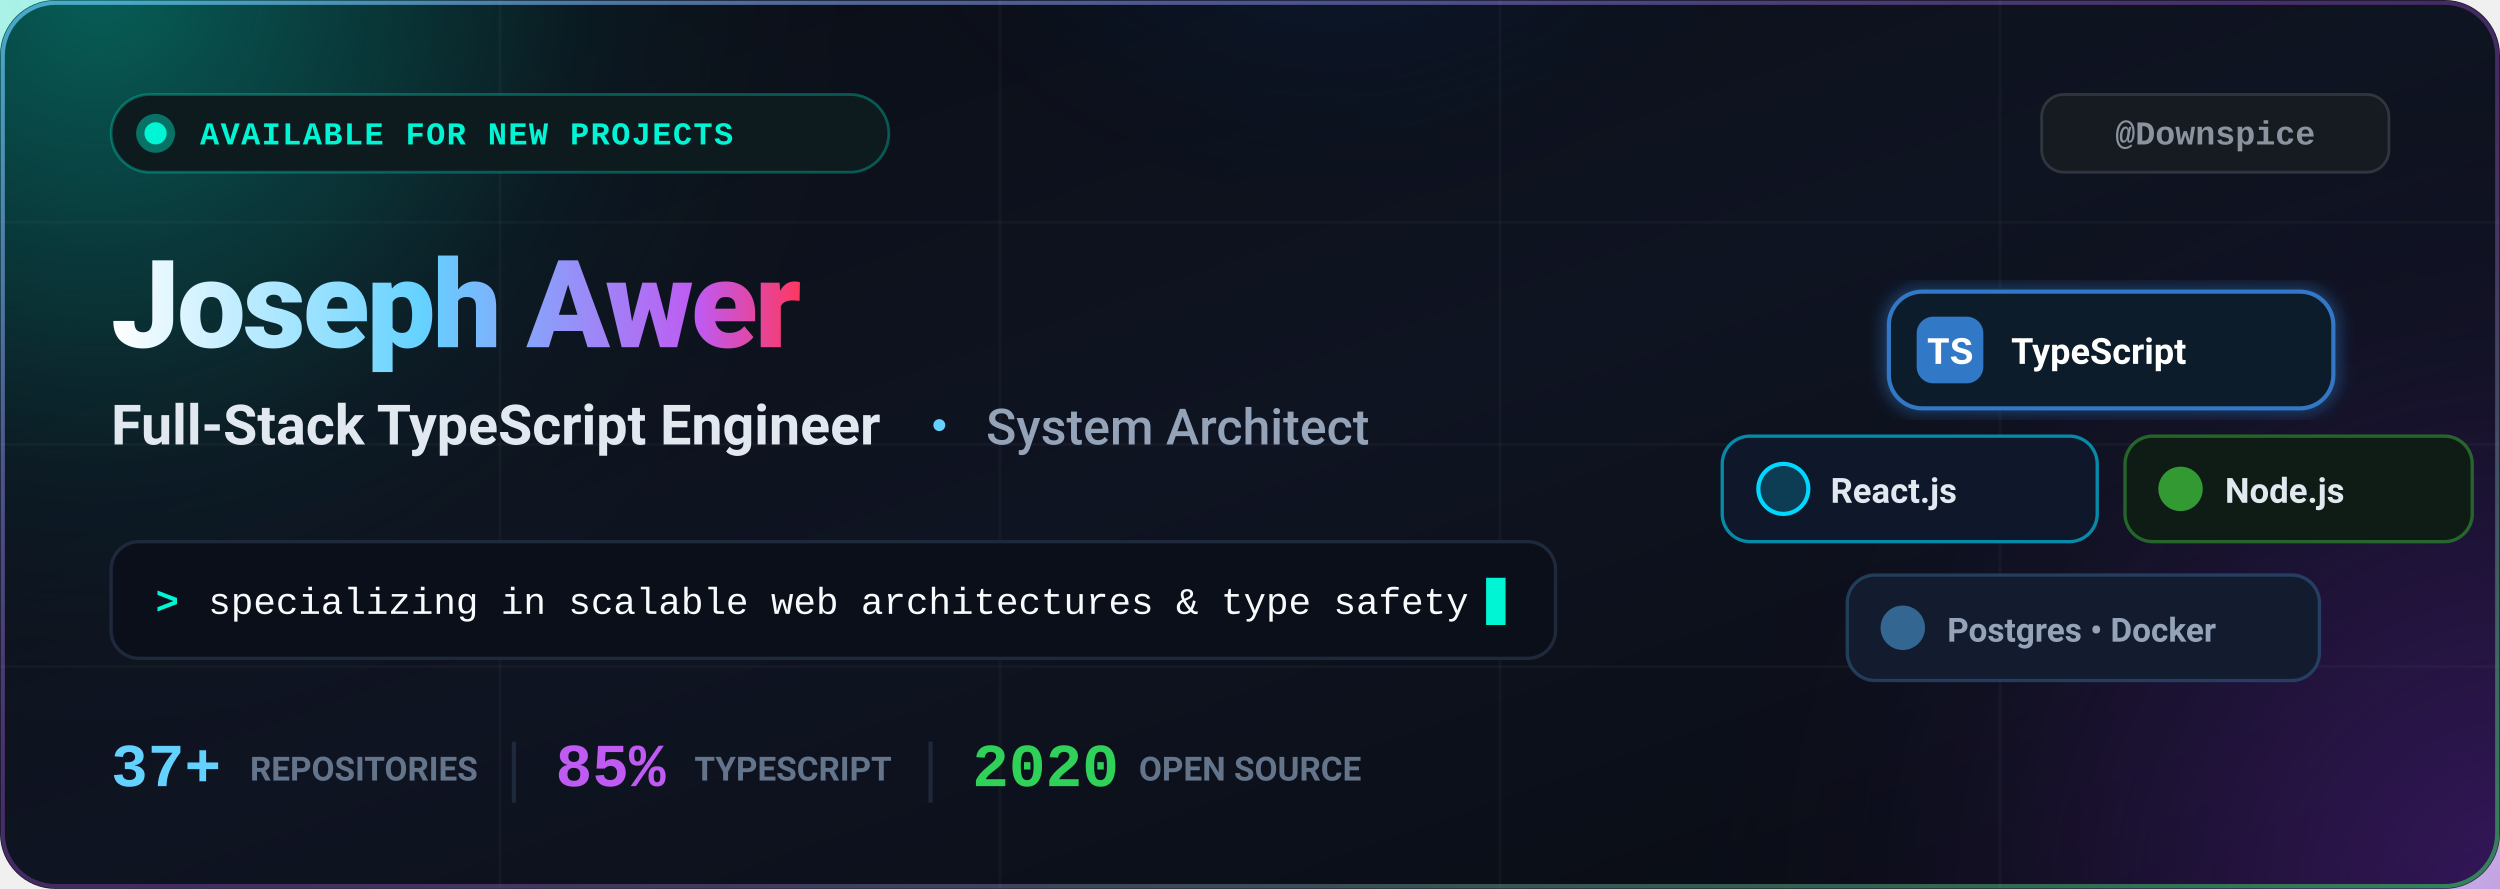
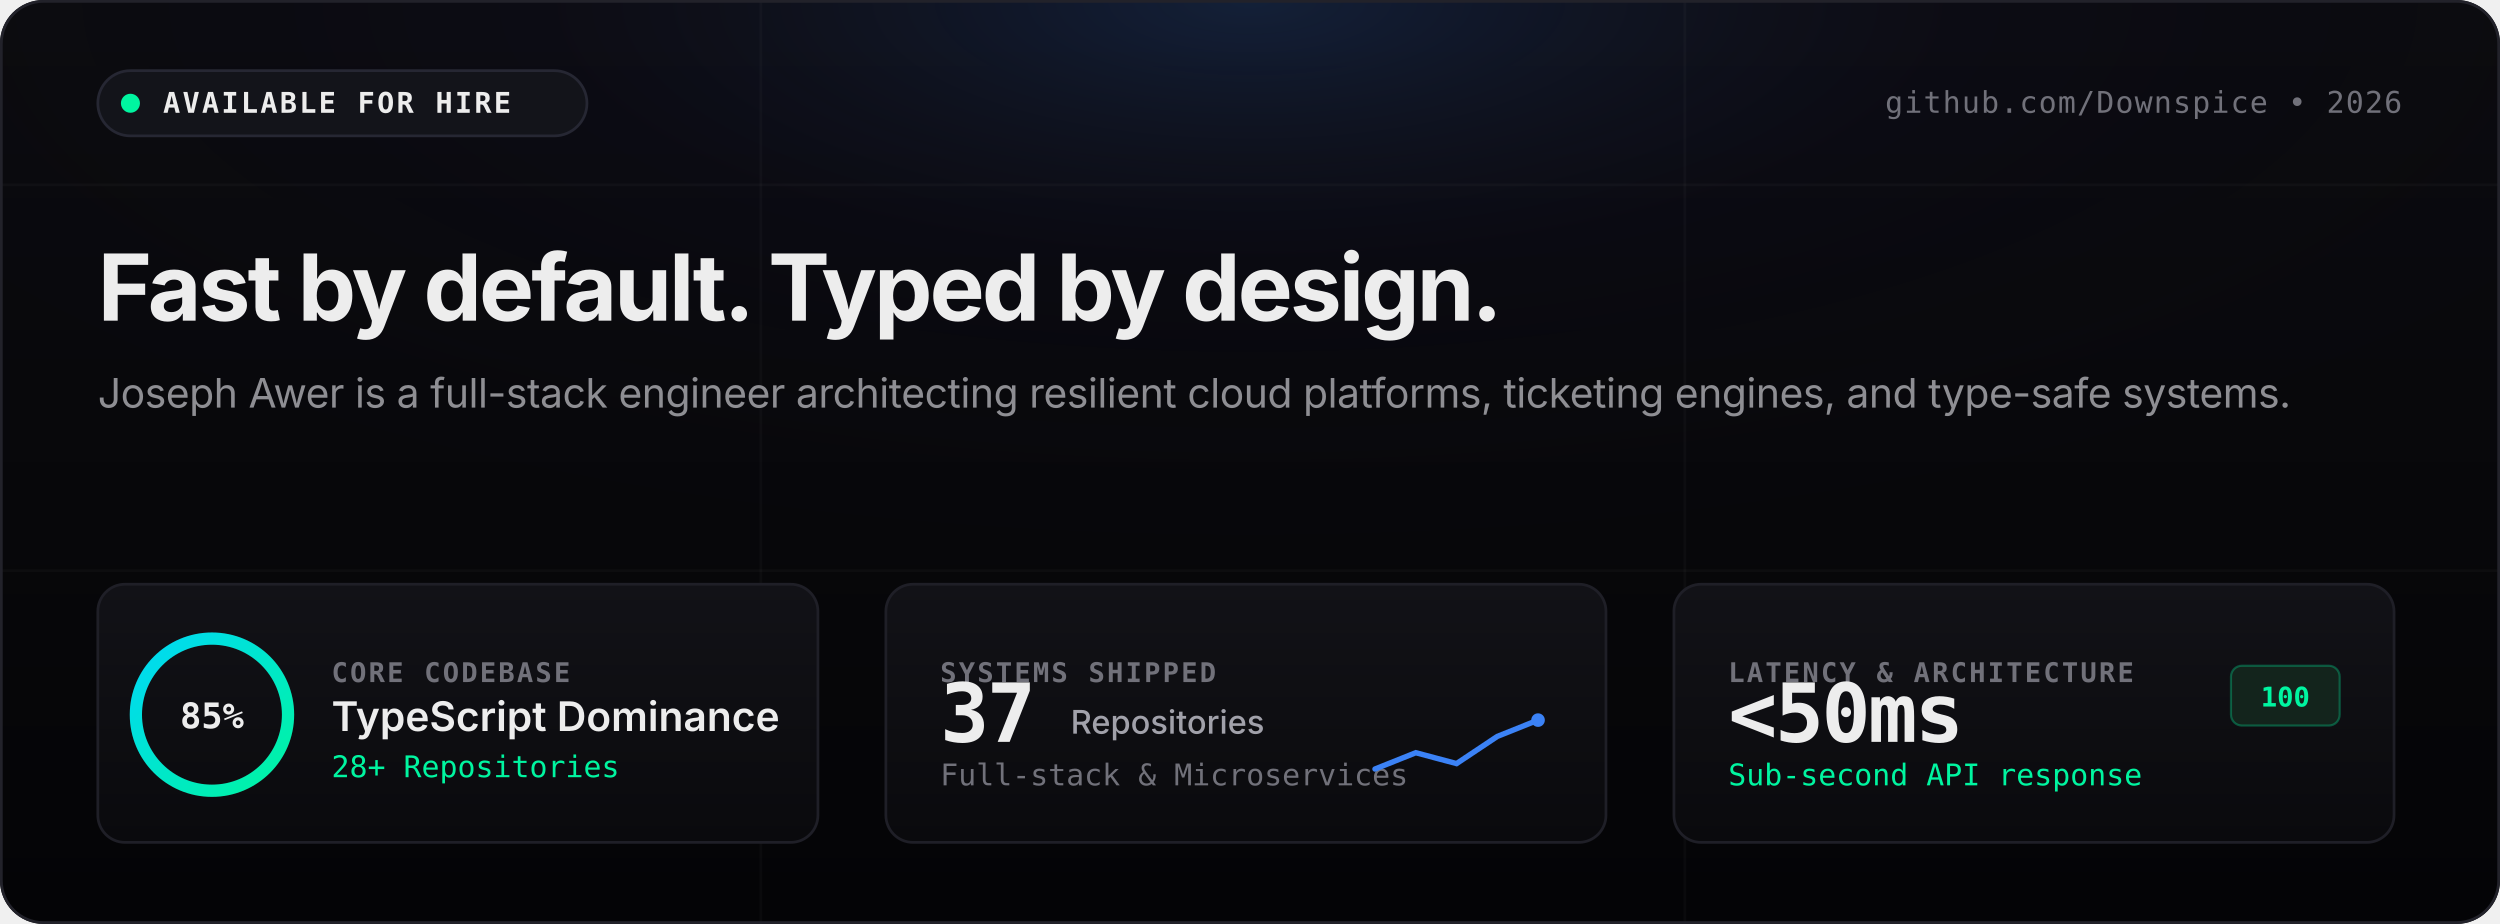
- <svg xmlns="http://www.w3.org/2000/svg" viewBox="0 0 900 320" width="100%" height="100%">
+ <svg xmlns="http://www.w3.org/2000/svg" viewBox="0 0 920 340" width="100%" height="100%">
  <defs>
-     <linearGradient id="bgGrad" x1="0%" y1="0%" x2="100%" y2="100%">
-       <stop offset="0%" stop-color="#0a0d14" />
-       <stop offset="50%" stop-color="#0f1422" />
-       <stop offset="100%" stop-color="#080b11" />
+     <linearGradient id="framerBg" x1="0%" y1="0%" x2="0%" y2="100%">
+       <stop offset="0%" stop-color="#0b0b0f" />
+       <stop offset="100%" stop-color="#040406" />
    </linearGradient>
-     <radialGradient id="auroraCyan" cx="20%" cy="30%" r="60%">
-       <stop offset="0%" stop-color="#00f5d4" stop-opacity="0.35" />
-       <stop offset="60%" stop-color="#00f5d4" stop-opacity="0.05" />
+     <radialGradient id="topGlow" cx="50%" cy="0%" r="70%">
+       <stop offset="0%" stop-color="#3b82f6" stop-opacity="0.18" />
+       <stop offset="40%" stop-color="#1e1b4b" stop-opacity="0.08" />
      <stop offset="100%" stop-color="#000000" stop-opacity="0" />
    </radialGradient>
-     <radialGradient id="auroraPurple" cx="80%" cy="70%" r="60%">
-       <stop offset="0%" stop-color="#7928ca" stop-opacity="0.4" />
-       <stop offset="60%" stop-color="#7928ca" stop-opacity="0.08" />
-       <stop offset="100%" stop-color="#000000" stop-opacity="0" />
-     </radialGradient>
-     <radialGradient id="auroraBlue" cx="50%" cy="10%" r="50%">
-       <stop offset="0%" stop-color="#0070f3" stop-opacity="0.3" />
-       <stop offset="100%" stop-color="#000000" stop-opacity="0" />
-     </radialGradient>
-     <linearGradient id="nameGrad" x1="0%" y1="0%" x2="100%" y2="0%">
-       <stop offset="0%" stop-color="#ffffff" />
-       <stop offset="45%" stop-color="#64d2ff" />
-       <stop offset="85%" stop-color="#bf5af2" />
-       <stop offset="100%" stop-color="#ff375f" />
+     <linearGradient id="topEdgeHighlight" x1="0%" y1="0%" x2="100%" y2="0%">
+       <stop offset="0%" stop-color="#ffffff" stop-opacity="0.05" />
+       <stop offset="50%" stop-color="#ffffff" stop-opacity="0.3" />
+       <stop offset="100%" stop-color="#ffffff" stop-opacity="0.05" />
    </linearGradient>
-     <linearGradient id="badgeGrad" x1="0%" y1="0%" x2="100%" y2="100%">
-       <stop offset="0%" stop-color="#1f293d" />
-       <stop offset="100%" stop-color="#131b2e" />
+     <linearGradient id="metricCardBg" x1="0%" y1="0%" x2="0%" y2="100%">
+       <stop offset="0%" stop-color="#121217" />
+       <stop offset="100%" stop-color="#0a0a0d" />
    </linearGradient>
-     <linearGradient id="borderGrad" x1="0%" y1="0%" x2="100%" y2="100%">
-       <stop offset="0%" stop-color="#64d2ff" stop-opacity="0.7" />
-       <stop offset="50%" stop-color="#bf5af2" stop-opacity="0.3" />
-       <stop offset="100%" stop-color="#30d158" stop-opacity="0.6" />
+     <linearGradient id="gaugeGrad" x1="0%" y1="100%" x2="100%" y2="0%">
+       <stop offset="0%" stop-color="#00F5A0" />
+       <stop offset="100%" stop-color="#00D8F6" />
    </linearGradient>
-     <filter id="glow" x="-20%" y="-20%" width="140%" height="140%">
-       <feGaussianBlur stdDeviation="8" result="blur" />
-       <feComposite in="SourceGraphic" in2="blur" operator="over" />
-     </filter>
-     <filter id="softGlow" x="-10%" y="-10%" width="120%" height="120%">
-       <feGaussianBlur stdDeviation="3" result="blur" />
+     <filter id="framerGlow" x="-20%" y="-20%" width="140%" height="140%">
+       <feGaussianBlur stdDeviation="4" result="blur" />
      <feComposite in="SourceGraphic" in2="blur" operator="over" />
    </filter>
  </defs>
  <style>
-     .font-sans { font-family: -apple-system, BlinkMacSystemFont, 'Segoe UI', Roboto, Helvetica, Arial, sans-serif; }
-     .font-mono { font-family: 'SFMono-Regular', Consolas, 'Liberation Mono', Menlo, Courier, monospace; }
+     .font-sans { font-family: -apple-system, BlinkMacSystemFont, 'Inter', 'SF Pro Display', 'Segoe UI', Roboto, sans-serif; }
+     .font-mono { font-family: 'JetBrains Mono', 'SFMono-Regular', Menlo, Monaco, Consolas, monospace; }

-     /* Animated Aurora Movement */
-     @keyframes moveAurora1 {
-       0% { transform: translate(0px, 0px) scale(1); }
-       50% { transform: translate(40px, -20px) scale(1.15); }
-       100% { transform: translate(-20px, 30px) scale(0.95); }
+     /* Framer Precision Ambient Animation */
+     @keyframes subtleGlow {
+       0%, 100% { opacity: 0.14; }
+       50% { opacity: 0.22; }
    }

-     @keyframes moveAurora2 {
-       0% { transform: translate(0px, 0px) scale(1); }
-       50% { transform: translate(-50px, 25px) scale(1.1); }
-       100% { transform: translate(30px, -20px) scale(0.9); }
+     .ambient-light {
+       animation: subtleGlow 6s ease-in-out infinite;
    }

-     .aurora-1 { animation: moveAurora1 14s ease-in-out infinite alternate; transform-origin: center; }
-     .aurora-2 { animation: moveAurora2 18s ease-in-out infinite alternate; transform-origin: center; }
- 
-     /* Pulsing Green Status Beacon */
-     @keyframes beaconPulse {
-       0%, 100% { transform: scale(1); opacity: 1; }
-       50% { transform: scale(1.8); opacity: 0; }
+     @keyframes liveDot {
+       0%, 100% { opacity: 1; }
+       50% { opacity: 0.35; }
    }

-     @keyframes beaconCenter {
-       0%, 100% { opacity: 1; }
-       50% { opacity: 0.6; }
+     .live-dot {
+       animation: liveDot 2s ease-in-out infinite;
    }

-     .beacon-ring {
-       animation: beaconPulse 2s cubic-bezier(0, 0, 0.2, 1) infinite;
-       transform-origin: 52px 48px;
+     @keyframes gaugeSweep {
+       0% { stroke-dashoffset: 220; }
+       100% { stroke-dashoffset: 45; }
    }

-     .beacon-dot {
-       animation: beaconCenter 2s ease-in-out infinite;
-     }
- 
-     /* Floating Tech Badges */
-     @keyframes floatUp {
-       0%, 100% { transform: translateY(0px); }
-       50% { transform: translateY(-7px); }
-     }
- 
-     @keyframes floatDown {
-       0%, 100% { transform: translateY(0px); }
-       50% { transform: translateY(7px); }
-     }
- 
-     .float-1 { animation: floatUp 4.5s ease-in-out infinite; }
-     .float-2 { animation: floatDown 5.2s ease-in-out infinite; }
-     .float-3 { animation: floatUp 6s ease-in-out infinite; }
-     .float-4 { animation: floatDown 4.8s ease-in-out infinite; }
- 
-     /* Blinking Terminal Cursor */
-     @keyframes cursorBlink {
-       0%, 49% { opacity: 1; }
-       50%, 100% { opacity: 0; }
-     }
- 
-     .cursor { animation: cursorBlink 1s step-end infinite; }
- 
-     /* Shimmering Border */
-     @keyframes borderPulse {
-       0%, 100% { stroke-opacity: 0.4; }
-       50% { stroke-opacity: 0.85; }
-     }
- 
-     .card-border {
-       animation: borderPulse 4s ease-in-out infinite;
+     .gauge-circle {
+       stroke-dasharray: 220;
+       animation: gaugeSweep 2s cubic-bezier(0.16, 1, 0.3, 1) forwards;
    }
  </style>
-   <rect width="900" height="320" rx="20" fill="url(#bgGrad)" />
-   <g>
-     <circle cx="180" cy="90" r="240" fill="url(#auroraCyan)" class="aurora-1" />
-     <circle cx="750" cy="220" r="260" fill="url(#auroraPurple)" class="aurora-2" />
-     <circle cx="480" cy="50" r="200" fill="url(#auroraBlue)" class="aurora-1" />
+   <rect width="920" height="340" rx="16" fill="url(#framerBg)" />
+   <rect width="920" height="340" rx="16" fill="url(#topGlow)" class="ambient-light" />
+   <g stroke="#ffffff" stroke-opacity="0.025" stroke-width="1">
+     <line x1="0" y1="68" x2="920" y2="68" />
+     <line x1="0" y1="210" x2="920" y2="210" />
+     <line x1="280" y1="0" x2="280" y2="340" />
+     <line x1="620" y1="0" x2="620" y2="340" />
  </g>
-   <g stroke="#ffffff" stroke-opacity="0.03" stroke-width="1">
-     <line x1="0" y1="80" x2="900" y2="80" />
-     <line x1="0" y1="160" x2="900" y2="160" />
-     <line x1="0" y1="240" x2="900" y2="240" />
-     <line x1="180" y1="0" x2="180" y2="320" />
-     <line x1="360" y1="0" x2="360" y2="320" />
-     <line x1="540" y1="0" x2="540" y2="320" />
-     <line x1="720" y1="0" x2="720" y2="320" />
-   </g>
-   <rect x="1" y="1" width="898" height="318" rx="19" fill="none" stroke="url(#borderGrad)" stroke-width="1.5" class="card-border" />
-   <g transform="translate(40, 34)">
-     <rect width="280" height="28" rx="14" fill="#0d1b1e" stroke="#00f5d4" stroke-opacity="0.3" stroke-width="1" />
-     <circle cx="16" cy="14" r="7" fill="#00f5d4" opacity="0.4" class="beacon-ring" />
-     <circle cx="16" cy="14" r="4" fill="#00f5d4" class="beacon-dot" />
-     <text x="32" y="18" fill="#00f5d4" font-size="11.5" font-weight="700" class="font-mono" letter-spacing="0.5">AVAILABLE FOR NEW PROJECTS</text>
-   </g>
-   <g transform="translate(735, 34)">
-     <rect width="125" height="28" rx="8" fill="#161b22" stroke="#30363d" stroke-width="1" />
-     <text x="62.5" y="18" fill="#8b949e" font-size="12" font-weight="600" class="font-mono" text-anchor="middle">@Downspice</text>
-   </g>
-   <text x="40" y="125" font-size="44" font-weight="900" fill="url(#nameGrad)" class="font-sans" letter-spacing="-1">
-     Joseph Awer
-   </text>
-   <g transform="translate(40, 160)">
-     <text x="0" y="0" font-size="20" font-weight="600" fill="#e2e8f0" class="font-sans">
-       Full-Stack TypeScript Engineer
-     </text>
-     <text x="295" y="-1" font-size="18" fill="#64d2ff">•</text>
-     <text x="315" y="0" font-size="18" font-weight="500" fill="#94a3b8" class="font-sans">
-       System Architect
+   <rect x="0.5" y="0.5" width="919" height="339" rx="15.5" fill="none" stroke="#22222a" stroke-width="1" />
+   <line x1="30" y1="1" x2="890" y2="1" stroke="url(#topEdgeHighlight)" stroke-width="1" />
+   <g transform="translate(36, 26)">
+     <rect width="180" height="24" rx="12" fill="#13141a" stroke="#262733" stroke-width="1" />
+     <circle cx="12" cy="12" r="3.5" fill="#00F5A0" class="live-dot" />
+     <text x="24" y="15.5" font-size="10.5" font-weight="600" fill="#EDEDED" class="font-mono" letter-spacing="0.08em">AVAILABLE FOR HIRE</text>
+     <text x="848" y="15.5" font-size="11" font-weight="500" fill="#71717A" class="font-mono" text-anchor="end" letter-spacing="0.04em">
+       github.com/Downspice • 2026
    </text>
  </g>
-   <g transform="translate(40, 195)">
-     <rect width="520" height="42" rx="10" fill="#0b0f19" stroke="#1e293b" stroke-width="1.2" />
-     <text x="16" y="26" font-size="14" font-weight="600" fill="#00f5d4" class="font-mono">&gt;</text>
-     <text x="35" y="26" font-size="13.5" font-weight="500" fill="#f8fafc" class="font-mono">
-       specializing in scalable web architectures &amp; type safety
+   <g transform="translate(36, 118)">
+     <text x="0" y="0" font-size="34" font-weight="700" fill="#EDEDED" class="font-sans" letter-spacing="-0.03em">
+       Fast by default. Typed by design.
    </text>
-     <rect x="495" y="13" width="7" height="17" fill="#00f5d4" class="cursor" />
+     <text x="0" y="32" font-size="15" font-weight="400" fill="#8E8E93" class="font-sans" letter-spacing="-0.01em">
+       Joseph Awer is a full-stack engineer architecting resilient cloud platforms, ticketing engines, and type-safe systems.
+     </text>
  </g>
-   <g transform="translate(40, 265)">
+   <g transform="translate(36, 215)">
    <g transform="translate(0, 0)">
-       <text x="0" y="18" font-size="22" font-weight="800" fill="#64d2ff" class="font-mono">37+</text>
-       <text x="50" y="16" font-size="12" font-weight="600" fill="#64748b" class="font-sans">REPOSITORIES</text>
+       <rect width="265" height="95" rx="10" fill="url(#metricCardBg)" stroke="#1F1F27" stroke-width="1" />
+       <line x1="12" y1="1" x2="253" y2="1" stroke="url(#topEdgeHighlight)" stroke-width="0.8" />
+       <g transform="translate(42, 48)">
+         <circle cx="0" cy="0" r="28" fill="none" stroke="#1f1f28" stroke-width="4.5" />
+         <circle cx="0" cy="0" r="28" fill="none" stroke="url(#gaugeGrad)" stroke-width="4.5" stroke-linecap="round" class="gauge-circle" transform="rotate(-90)" />
+         <text x="0" y="5" font-size="13" font-weight="800" fill="#EDEDED" text-anchor="middle" class="font-mono">85%</text>
+       </g>
+       <g transform="translate(86, 36)">
+         <text x="0" y="0" font-size="10" font-weight="600" fill="#71717A" class="font-mono" letter-spacing="0.08em">CORE CODEBASE</text>
+         <text x="0" y="18" font-size="15" font-weight="600" fill="#EDEDED" class="font-sans">TypeScript Dominance</text>
+         <text x="0" y="35" font-size="11" fill="#00F5A0" class="font-mono">28+ Repositories</text>
+       </g>
    </g>
-     <line x1="145" y1="2" x2="145" y2="24" stroke="#1e293b" stroke-width="1.5" />
-     <g transform="translate(160, 0)">
-       <text x="0" y="18" font-size="22" font-weight="800" fill="#bf5af2" class="font-mono">85%</text>
-       <text x="50" y="16" font-size="12" font-weight="600" fill="#64748b" class="font-sans">TYPESCRIPT</text>
+     <g transform="translate(290, 0)">
+       <rect width="265" height="95" rx="10" fill="url(#metricCardBg)" stroke="#1F1F27" stroke-width="1" />
+       <line x1="12" y1="1" x2="253" y2="1" stroke="url(#topEdgeHighlight)" stroke-width="0.8" />
+       <g transform="translate(20, 36)">
+         <text x="0" y="0" font-size="10" font-weight="600" fill="#71717A" class="font-mono" letter-spacing="0.08em">SYSTEMS SHIPPED</text>
+         <g transform="translate(0, 22)">
+           <text x="0" y="0" font-size="30" font-weight="800" fill="#EDEDED" class="font-mono" letter-spacing="-0.03em">37</text>
+           <text x="48" y="-3" font-size="12" font-weight="500" fill="#A1A1AA" class="font-sans">Repositories</text>
+         </g>
+         <text x="0" y="38" font-size="11" fill="#71717A" class="font-mono">Full-stack &amp; Microservices</text>
+       </g>
+       <g transform="translate(180, 48)">
+         <path d="M 0 20 L 15 14 L 30 18 L 45 8 L 60 2" fill="none" stroke="#3b82f6" stroke-width="2" stroke-linecap="round" />
+         <circle cx="60" cy="2" r="2.5" fill="#3b82f6" />
+       </g>
    </g>
-     <line x1="295" y1="2" x2="295" y2="24" stroke="#1e293b" stroke-width="1.5" />
-     <g transform="translate(310, 0)">
-       <text x="0" y="18" font-size="22" font-weight="800" fill="#30d158" class="font-mono">2020</text>
-       <text x="60" y="16" font-size="12" font-weight="600" fill="#64748b" class="font-sans">OPEN SOURCE</text>
-     </g>
-   </g>
-   <g transform="translate(620, 105)">
-     <g class="float-1" transform="translate(60, 0)">
-       <rect width="160" height="42" rx="12" fill="#0d1b2a" stroke="#3178c6" stroke-width="1.5" filter="url(#softGlow)" />
-       <rect x="10" y="9" width="24" height="24" rx="6" fill="#3178c6" />
-       <text x="22" y="26" font-size="14" font-weight="900" fill="#ffffff" text-anchor="middle" class="font-mono">TS</text>
-       <text x="44" y="26" font-size="13" font-weight="700" fill="#ffffff" class="font-sans">TypeScript</text>
-     </g>
-     <g class="float-2" transform="translate(0, 52)">
-       <rect width="135" height="38" rx="10" fill="#0f172a" stroke="#00d8ff" stroke-opacity="0.6" stroke-width="1.2" />
-       <circle cx="22" cy="19" r="9" fill="#00d8ff" fill-opacity="0.2" stroke="#00d8ff" stroke-width="1.5" />
-       <text x="39" y="24" font-size="12.5" font-weight="700" fill="#e2e8f0" class="font-sans">React.js</text>
-     </g>
-     <g class="float-3" transform="translate(145, 52)">
-       <rect width="125" height="38" rx="10" fill="#0f1c15" stroke="#339933" stroke-opacity="0.6" stroke-width="1.2" />
-       <circle cx="20" cy="19" r="8" fill="#339933" />
-       <text x="36" y="24" font-size="12.5" font-weight="700" fill="#e2e8f0" class="font-sans">Node.js</text>
-     </g>
-     <g class="float-4" transform="translate(45, 102)">
-       <rect width="170" height="38" rx="10" fill="#131b2e" stroke="#336791" stroke-opacity="0.5" stroke-width="1.2" />
-       <circle cx="20" cy="19" r="8" fill="#336791" />
-       <text x="36" y="24" font-size="12" font-weight="600" fill="#94a3b8" class="font-sans">Postgres • Docker</text>
+     <g transform="translate(580, 0)">
+       <rect width="265" height="95" rx="10" fill="url(#metricCardBg)" stroke="#1F1F27" stroke-width="1" />
+       <line x1="12" y1="1" x2="253" y2="1" stroke="url(#topEdgeHighlight)" stroke-width="0.8" />
+       <g transform="translate(20, 36)">
+         <text x="0" y="0" font-size="10" font-weight="600" fill="#71717A" class="font-mono" letter-spacing="0.08em">LATENCY &amp; ARCHITECTURE</text>
+         <g transform="translate(0, 22)">
+           <text x="0" y="0" font-size="30" font-weight="800" fill="#EDEDED" class="font-mono" letter-spacing="-0.03em">&lt;50ms</text>
+         </g>
+         <text x="0" y="38" font-size="11" fill="#00F5A0" class="font-mono">Sub-second API response</text>
+       </g>
+       <g transform="translate(205, 30)">
+         <rect width="40" height="22" rx="4" fill="#13241c" stroke="#00F5A0" stroke-opacity="0.3" stroke-width="0.8" />
+         <text x="20" y="15" font-size="10" font-weight="700" fill="#00F5A0" text-anchor="middle" class="font-mono">100</text>
+       </g>
    </g>
  </g>
</svg>
